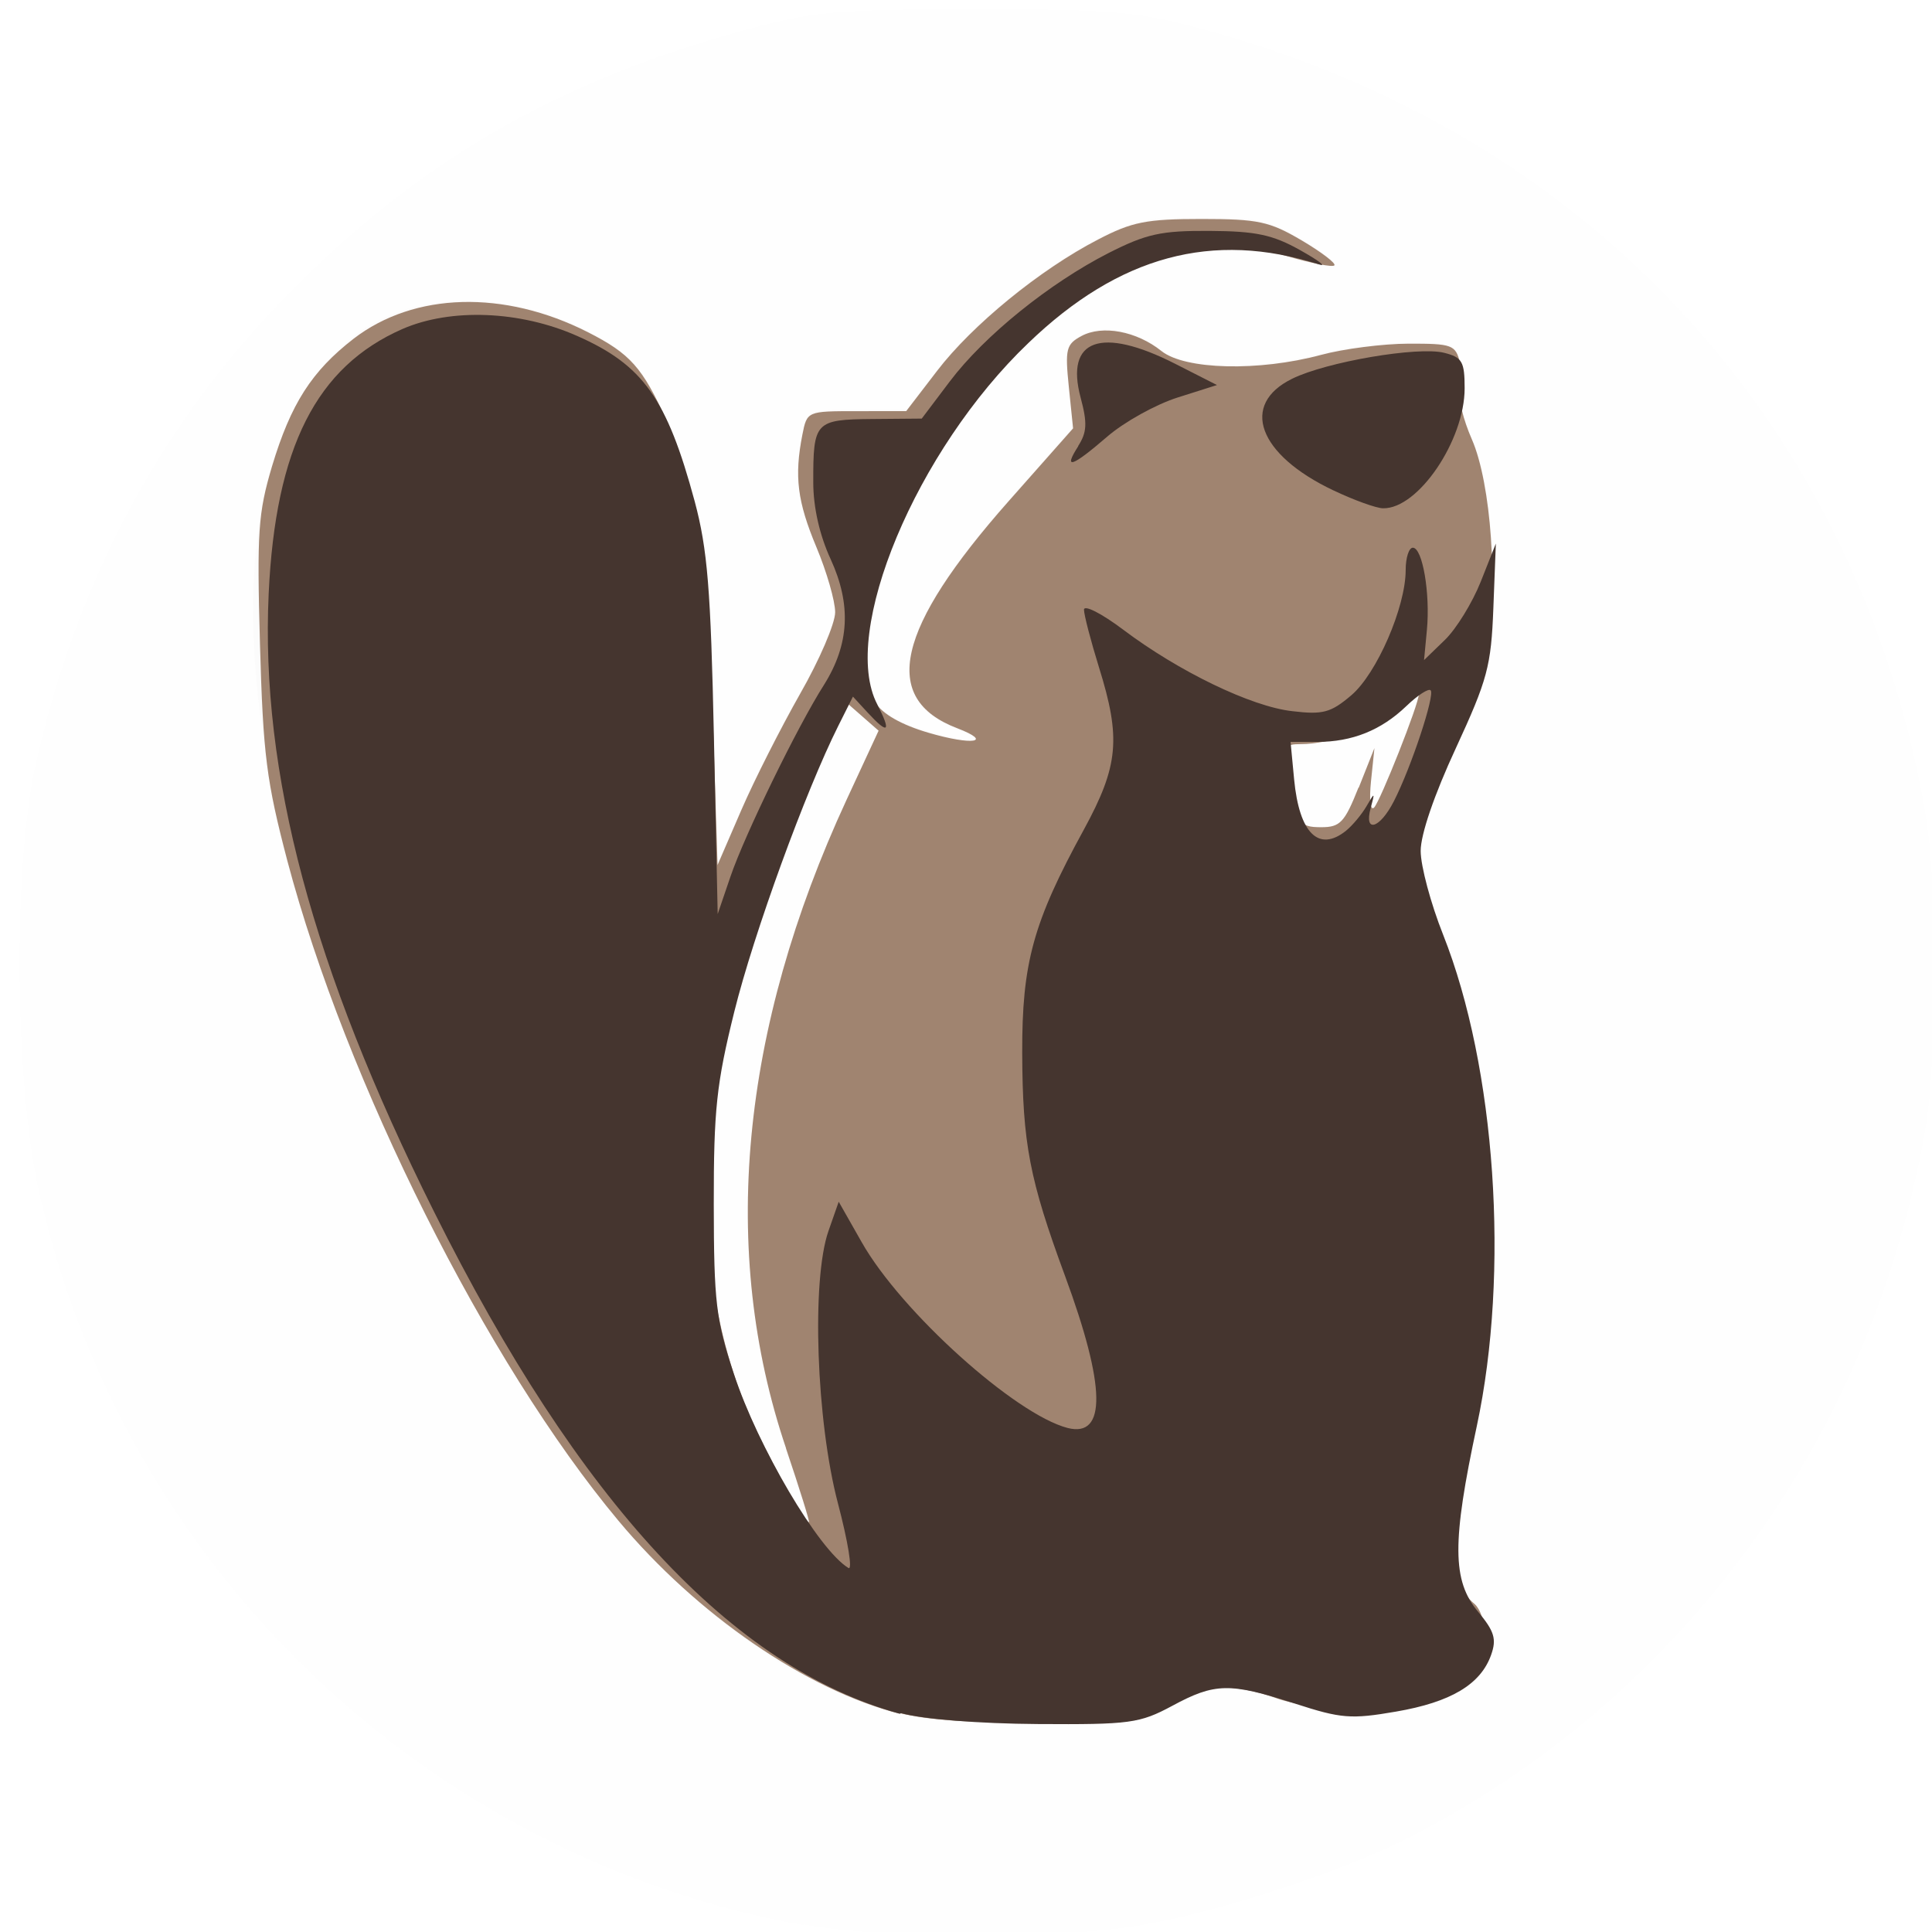
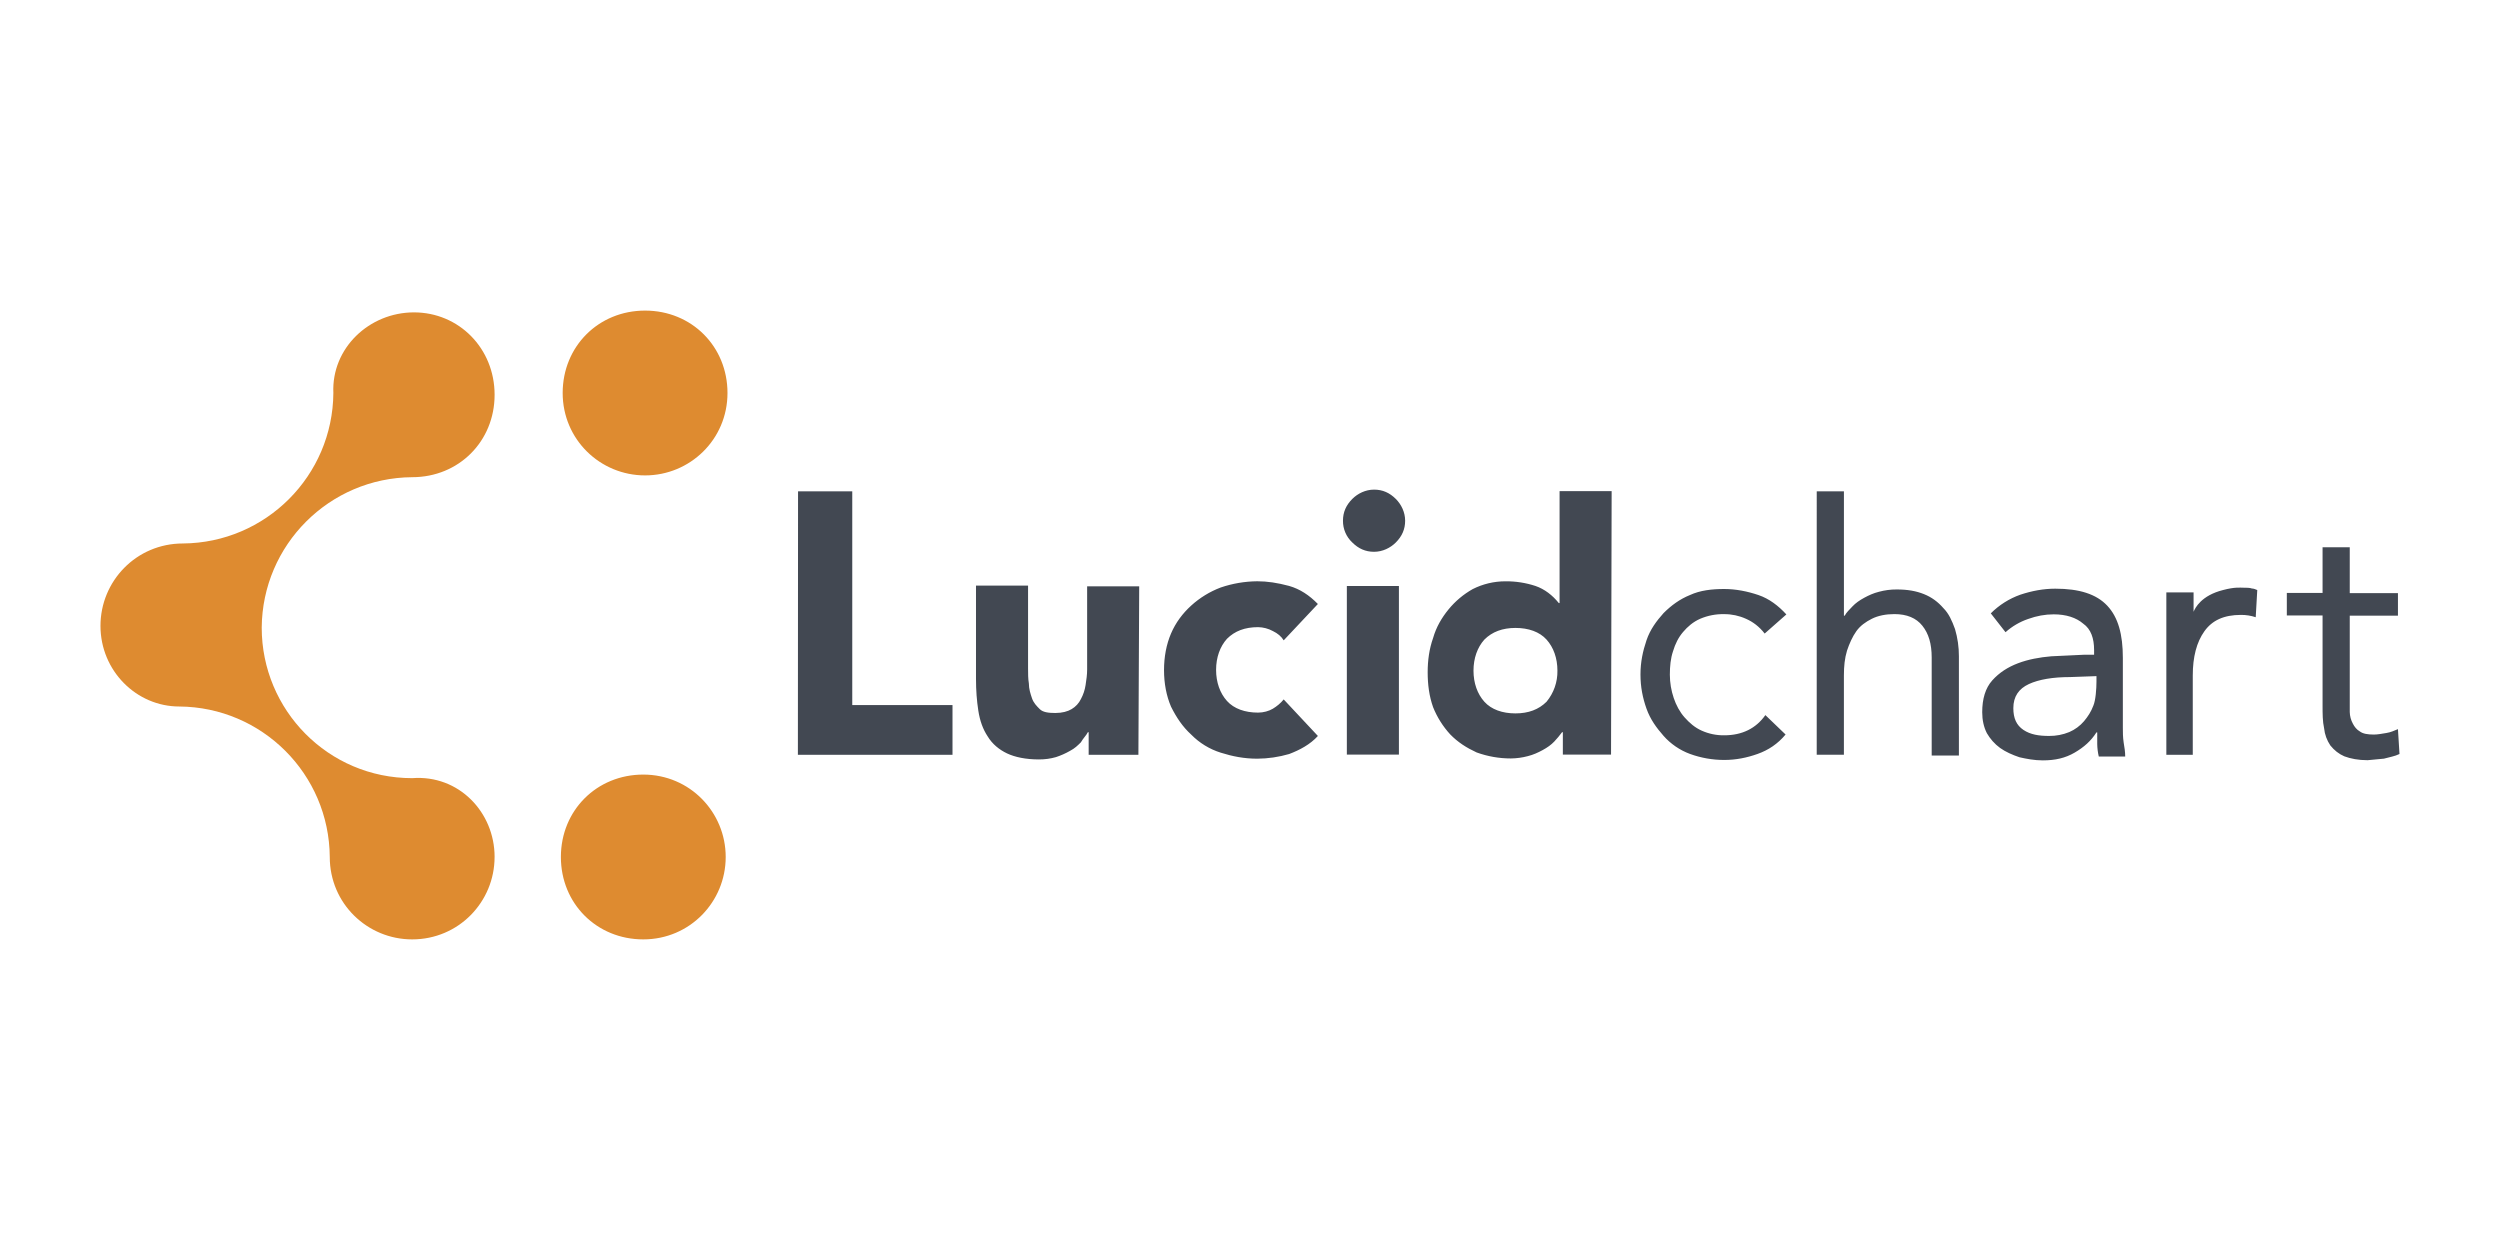
- <svg xmlns="http://www.w3.org/2000/svg" width="256" height="256" version="1.1" viewBox="0 0 256 256">
-   <g transform="matrix(.992 0 0 1 2.17 1.08)">
-     <path d="m105 254c-50.4-9.09-90.9-47.7-102-97.3-3.21-14.1-3.46-42.7-.497-56.1 5.4-24.4 16.7-45.4 33.6-62.5 17.9-18.2 37.3-29.1 63.5-35.8 7.31-1.86 11.3-2.16 28.5-2.16s21.2.302 28.5 2.16c50.5 12.8 86.3 49.1 97.2 98.3 1.93 8.78 2.31 13.3 2.26 27.5-.045 14.7-.408 18.5-2.65 28.1-8.8 37.6-33.5 69.1-67.6 86.3-8.8 4.44-25 9.7-35.5 11.5-11.1 1.93-34.2 1.89-45.1-.068z" fill="#fefefe" />
-     <path d="m118 226c-22.7-5.68-42.9-26.6-62.6-64.7-28.1-54.4-31.7-104-8.67-119 7.89-4.88 19.4-4.7 29.6.443 5.66 2.86 7.27 4.66 10.5 11.7 3.97 8.67 5.52 18.6 6.19 39.6l.618 19.3 3.18-7.29c1.75-4.01 5.28-10.9 7.85-15.4 2.57-4.45 4.68-9.31 4.68-10.8 0-1.48-1.12-5.35-2.5-8.62-2.56-6.08-2.97-9.38-1.88-14.9.624-3.12.631-3.13 7.25-3.13l6.62-.004 4.13-5.34c4.66-6.04 13.7-13.4 21.5-17.4 4.52-2.34 6.45-2.72 13.8-2.72 7.58 0 9.08.319 13.4 2.84 2.66 1.56 4.62 3.05 4.36 3.31s-3.07-.286-6.26-1.21c-7.94-2.31-15.9-1.48-24 2.5-19.2 9.44-38.7 45-31.1 56.6 1.03 1.58 3.54 2.99 7.16 4.04 5.88 1.71 8.72 1.26 3.81-.608-10.3-3.91-8.17-13.2 6.9-30.1l8.59-9.63-.569-5.51c-.515-4.99-.357-5.63 1.68-6.72 2.8-1.5 7.37-.653 10.7 1.99 3.16 2.49 13 2.72 21.3.509 3.02-.812 8.3-1.48 11.7-1.49 5.82-.011 6.27.155 6.86 2.49.345 1.37.373 3.16.062 3.97-.311.81.378 3.6 1.53 6.21 2.59 5.86 3.56 19.7 1.91 27.3-.638 2.98-2.94 9.08-5.12 13.6-5.45 11.2-5.66 12.9-2.53 20.3 5.37 12.7 9.29 37 8.28 51.1-.299 4.15-1.74 13.4-3.21 20.5-2.8 13.7-2.58 18.5 1 21.5.822.683 1.5 2.68 1.5 4.44 0 3.72-2.8 6.71-7.9 8.41-4.78 1.6-15.1 1.42-20.1-.361-5.97-2.11-10.9-1.87-15 .723-3.08 1.95-5.05 2.24-16.5 2.46-8.83.166-14.9-.224-18.9-1.22zm-15.2-35.2c-8.89-26.1-6.13-55.4 8.09-85.9l4.28-9.16-4.58-3.98-4.01 8.66c-16.3 35.2-18.8 66.2-7.12 89.3 3.09 6.12 5.89 10.9 6.41 10.9.138 0-1.24-4.39-3.06-9.75zm76.5-87.5 2.1-5.25-.456 4.37c-.259 2.49-.08 4 .416 3.5.818-.818 5.97-13.7 5.97-15 0-.311-1.36.582-3.03 1.98-3.09 2.6-8.64 4.61-12.8 4.62-2.1.005-2.24.329-1.66 3.76 1.14 6.77 1.44 7.25 4.46 7.25 2.52 0 3.12-.629 4.97-5.25z" fill="#fcfbfb" />
-     <path d="m118 226c-22.7-5.68-42.9-26.6-62.6-64.7-21.5-41.7-28.9-80.3-20-104 6.4-17.1 23.5-23 41-14.2 5.66 2.86 7.27 4.66 10.5 11.7 3.97 8.67 5.52 18.6 6.19 39.6l.618 19.3 3.18-7.29c1.75-4.01 5.28-10.9 7.85-15.4 2.57-4.45 4.68-9.31 4.68-10.8 0-1.48-1.12-5.35-2.5-8.62-2.56-6.08-2.97-9.38-1.88-14.9.624-3.12.631-3.13 7.25-3.13l6.62-.004 4.13-5.34c4.66-6.04 13.7-13.4 21.5-17.4 4.52-2.34 6.45-2.72 13.8-2.72 7.58 0 9.08.319 13.4 2.84 2.66 1.56 4.62 3.05 4.36 3.31s-3.07-.286-6.26-1.21c-7.94-2.31-15.9-1.48-24 2.5-19.2 9.44-38.7 45-31.1 56.6 1.03 1.58 3.54 2.99 7.16 4.04 5.88 1.71 8.72 1.26 3.81-.608-10.3-3.91-8.17-13.2 6.9-30.1l8.59-9.63-.569-5.51c-.515-4.99-.357-5.63 1.68-6.72 2.8-1.5 7.37-.653 10.7 1.99 3.16 2.49 13 2.72 21.3.509 3.02-.812 8.3-1.48 11.7-1.49 5.82-.011 6.27.155 6.86 2.49.345 1.37.373 3.16.062 3.97-.311.81.378 3.6 1.53 6.21 2.59 5.86 3.56 19.7 1.91 27.3-.638 2.98-2.94 9.08-5.12 13.6-5.45 11.2-5.66 12.9-2.53 20.3 5.37 12.7 9.29 37 8.28 51.1-.299 4.15-1.74 13.4-3.21 20.5-2.8 13.7-2.58 18.5 1 21.5.822.683 1.5 2.68 1.5 4.44 0 3.72-2.8 6.71-7.9 8.41-4.78 1.6-15.1 1.42-20.1-.361-5.97-2.11-10.9-1.87-15 .723-3.08 1.95-5.05 2.24-16.5 2.46-8.83.166-14.9-.224-18.9-1.22zm-15.2-35.2c-8.89-26.1-6.13-55.4 8.09-85.9l4.28-9.16-4.58-3.98-4.01 8.66c-16.3 35.2-18.8 66.2-7.12 89.3 3.09 6.12 5.89 10.9 6.41 10.9.138 0-1.24-4.39-3.06-9.75zm76.5-87.5 2.1-5.25-.456 4.37c-.259 2.49-.08 4 .416 3.5.818-.818 5.97-13.7 5.97-15 0-.311-1.36.582-3.03 1.98-3.09 2.6-8.64 4.61-12.8 4.62-2.1.005-2.24.329-1.66 3.76 1.14 6.77 1.44 7.25 4.46 7.25 2.52 0 3.12-.629 4.97-5.25z" fill="#fbfbfb" />
-     <path d="m118 226c-12.4-3.11-27.1-13.1-37.6-25.6-17.6-20.9-36.4-58.2-44.2-87.4-2.8-10.6-3.24-14-3.66-28.7-.421-14.9-.247-17.4 1.61-23.6 2.52-8.31 5.31-12.6 10.9-16.9 8.09-6.17 20.1-6.5 31.3-.859 5.66 2.86 7.27 4.66 10.5 11.7 3.97 8.67 5.52 18.6 6.19 39.6l.618 19.3 3.18-7.29c1.75-4.01 5.28-10.9 7.85-15.4 2.57-4.45 4.68-9.31 4.68-10.8 0-1.48-1.12-5.35-2.5-8.62-2.56-6.08-2.97-9.38-1.88-14.9.624-3.12.631-3.13 7.25-3.13l6.62-.004 4.13-5.34c4.66-6.04 13.7-13.4 21.5-17.4 4.52-2.34 6.45-2.72 13.8-2.72 7.58 0 9.08.319 13.4 2.84 2.66 1.56 4.62 3.05 4.36 3.31s-3.07-.286-6.26-1.21c-7.94-2.31-15.9-1.48-24 2.5-19.2 9.44-38.7 45-31.1 56.6 1.03 1.58 3.54 2.99 7.16 4.04 5.88 1.71 8.72 1.26 3.81-.608-10.3-3.91-8.17-13.2 6.9-30.1l8.59-9.63-.569-5.51c-.515-4.99-.357-5.63 1.68-6.72 2.8-1.5 7.37-.653 10.7 1.99 3.16 2.49 13 2.72 21.3.509 3.02-.812 8.3-1.48 11.7-1.49 5.82-.011 6.27.155 6.86 2.49.345 1.37.373 3.16.062 3.97-.311.81.378 3.6 1.53 6.21 2.59 5.86 3.56 19.7 1.91 27.3-.638 2.98-2.94 9.08-5.12 13.6-5.45 11.2-5.66 12.9-2.53 20.3 5.37 12.7 9.29 37 8.28 51.1-.299 4.15-1.74 13.4-3.21 20.5-2.8 13.7-2.58 18.5 1 21.5.822.683 1.5 2.68 1.5 4.44 0 3.72-2.8 6.71-7.9 8.41-4.78 1.6-15.1 1.42-20.1-.361-5.97-2.11-10.9-1.87-15 .723-3.08 1.95-5.05 2.24-16.5 2.46-8.83.166-14.9-.224-18.9-1.22zm-15.2-35.2c-8.89-26.1-6.13-55.4 8.09-85.9l4.28-9.16-4.58-3.98-4.01 8.66c-16.3 35.2-18.8 66.2-7.12 89.3 3.09 6.12 5.89 10.9 6.41 10.9.138 0-1.24-4.39-3.06-9.75zm76.5-87.5 2.1-5.25-.456 4.37c-.259 2.49-.08 4 .416 3.5.818-.818 5.97-13.7 5.97-15 0-.311-1.36.582-3.03 1.98-3.09 2.6-8.64 4.61-12.8 4.62-2.1.005-2.24.329-1.66 3.76 1.14 6.77 1.44 7.25 4.46 7.25 2.52 0 3.12-.629 4.97-5.25z" fill="#a08470" />
-     <path d="m118 226c-22.4-6.14-42.9-28.1-62.2-66.5-16.3-32.4-23.2-58.2-22.1-81.9.906-19.4 6.38-30.1 17.9-35.1 6.46-2.78 15.7-2.41 23.3.932 8.83 3.86 12 8.32 15.7 21.9 1.72 6.37 2.15 11.7 2.57 31.2l.507 23.5 1.72-5c1.89-5.48 8.9-19.8 12.5-25.4 3.37-5.34 3.65-10.6.876-16.6-1.48-3.18-2.33-6.88-2.33-10.2-.015-8.04.248-8.32 7.85-8.39l6.64-.057 3.76-4.94c4.62-6.06 13.3-13 21.2-17 5.05-2.54 7.02-2.97 13.5-2.93 6.19.037 8.42.508 12.1 2.56 2.48 1.38 3.6 2.23 2.5 1.88-14.2-4.48-26.7-1.15-38.8 10.4-15 14.2-25.2 38.4-20.2 47.9 1.91 3.7 1.48 4.06-1.29 1.08l-1.96-2.11-1.95 3.86c-4.36 8.62-11.3 27.5-13.9 37.9-2.38 9.52-2.75 13-2.74 25.5.018 13 .295 15.3 2.69 22.5 3.21 9.64 11.3 23.3 15.3 25.7.571.347-.059-3.5-1.4-8.55-2.9-10.9-3.56-29.6-1.27-36.1l1.37-3.88 3.08 5.38c5.27 9.22 20.5 22.8 27.5 24.6 5.22 1.31 5.1-5.51-.369-20.2-4.72-12.7-5.66-17.5-5.7-29.5-.036-11.9 1.45-17.3 8.24-29.6 4.64-8.45 4.97-12.1 2.01-21.5-1.09-3.49-1.99-6.92-2-7.62-.007-.705 2.35.483 5.24 2.64 7.38 5.52 17.1 10.2 22.6 10.8 4.08.483 5.12.205 7.86-2.1 3.41-2.87 7.27-11.7 7.27-16.6 0-1.63.43-2.96.955-2.96 1.3 0 2.34 6.08 1.88 10.9l-.381 3.99 2.77-2.66c1.53-1.46 3.68-4.94 4.8-7.72l2.02-5.06-.331 8.53c-.299 7.72-.777 9.48-5.02 18.6-2.87 6.14-4.69 11.4-4.69 13.6 0 1.99 1.35 6.99 3 11.1 7.03 17.6 8.9 44.7 4.5 65.1-3.33 15.4-3.29 20.5.162 24.6 2.18 2.59 2.5 3.63 1.75 5.72-1.39 3.91-5.37 6.27-12.7 7.52-6.01 1.03-7.34.926-13.5-1.06-8.69-2.8-10.7-2.76-16.4.299-4.36 2.32-5.64 2.49-18 2.41-7.8-.052-15.3-.649-18.2-1.44zm59.6-117c.862-.688 2.09-2.15 2.74-3.25 1.11-1.9 1.14-1.89.557.25-.92 3.36 1.22 2.74 3.1-.913 2.31-4.47 5.52-14.1 4.91-14.7-.282-.282-1.75.663-3.25 2.1-3.36 3.2-7.23 4.74-11.9 4.74h-3.56l.477 4.97c.688 7.16 3.3 9.7 6.96 6.78zm-1.68-45.1c-10.1-4.75-12.5-11.4-5.5-14.8 4.57-2.23 16.8-4.31 20.3-3.43 2.4.603 2.73 1.16 2.73 4.7 0 6.88-6.2 16-10.9 15.9-.888-.005-3.87-1.07-6.62-2.37zm-34.1-5.87c1.18-1.82 1.25-3.04.337-6.42-2.09-7.75 2.72-9.47 12.6-4.5l5.61 2.83-5.28 1.66c-2.9.915-7.12 3.24-9.37 5.17-4.74 4.06-5.94 4.45-3.87 1.26z" fill="#45352f" />
+ <svg xmlns="http://www.w3.org/2000/svg" height="60" width="120">
+   <g transform="matrix(.96383 0 0 .96383 1.3309 1.0852)">
+     <path d="M86.502 30.426c-.27-.348-.58-.58-.93-.735a2.6 2.6 0 0 0-1.084-.232 2.89 2.89 0 0 0-1.2.232c-.35.155-.62.387-.85.658s-.387.58-.503.967c-.116.348-.155.735-.155 1.16a3.64 3.64 0 0 0 .193 1.16c.116.347.3.697.542.967s.503.503.85.658a2.64 2.64 0 0 0 1.122.232c.9 0 1.587-.348 2.05-1.006l1.006.967c-.387.464-.85.774-1.393.967s-1.084.3-1.664.3a4.98 4.98 0 0 1-1.703-.3c-.503-.184-.967-.503-1.316-.9s-.658-.813-.85-1.354-.3-1.084-.3-1.703.116-1.16.3-1.703.503-.967.85-1.354c.387-.387.813-.697 1.316-.9.503-.232 1.084-.3 1.703-.3.58 0 1.16.116 1.703.3s1.006.542 1.393.967zm2.593-7.082h1.354v6.192h.04c.077-.155.232-.3.387-.464s.348-.3.58-.426.464-.232.735-.3a3.3 3.3 0 0 1 .89-.116c.542 0 .967.077 1.354.232s.697.387.967.697c.27.27.426.62.58 1.045a4.76 4.76 0 0 1 .193 1.354V36.5H94.82v-4.876c0-.697-.155-1.2-.464-1.587s-.774-.58-1.393-.58c-.426 0-.813.077-1.122.232s-.58.348-.774.62-.348.62-.464.967c-.116.387-.155.774-.155 1.238v3.947h-1.354zm28.945 6.192h-2.4v4.798a1.27 1.27 0 0 0 .155.58c.078.154.193.3.348.387.155.116.387.155.697.155.193 0 .387-.04.62-.077s.387-.116.58-.193l.077 1.238c-.232.116-.503.155-.774.232l-.813.077c-.464 0-.85-.077-1.16-.193-.27-.116-.503-.3-.697-.542a1.86 1.86 0 0 1-.31-.851c-.077-.348-.077-.735-.077-1.122v-4.5h-1.78v-1.122h1.78V26.13h1.354v2.283h2.4zm-79.677-6.192h2.7v10.642h4.992v2.477h-7.7zm16.95 13.12h-2.477V35.34h-.04c-.077.155-.232.3-.348.503-.155.155-.3.3-.542.426a3.8 3.8 0 0 1-.697.31c-.27.077-.542.116-.85.116-.658 0-1.2-.116-1.587-.3s-.735-.464-.967-.85c-.232-.348-.387-.774-.464-1.277s-.116-1.006-.116-1.587v-4.644h2.593v4.14c0 .232 0 .503.04.735 0 .27.077.503.155.735s.232.387.387.542.426.193.774.193.62-.077.813-.193a1.17 1.17 0 0 0 .464-.503 2.13 2.13 0 0 0 .232-.697c.04-.27.077-.503.077-.774v-4.14h2.593zm7.236-5.7c-.116-.193-.3-.348-.542-.464a1.6 1.6 0 0 0-.735-.193c-.658 0-1.16.193-1.548.58-.348.387-.542.93-.542 1.548s.193 1.16.542 1.548.9.58 1.548.58c.27 0 .542-.077.735-.193s.387-.27.542-.464l1.703 1.82c-.387.426-.9.697-1.432.9a5.83 5.83 0 0 1-1.587.232c-.658 0-1.238-.116-1.82-.3a3.54 3.54 0 0 1-1.47-.9c-.426-.387-.735-.85-1.006-1.393-.232-.542-.348-1.16-.348-1.82s.116-1.277.348-1.82.58-1.006 1.006-1.393.93-.697 1.47-.9a5.79 5.79 0 0 1 1.819-.31c.503 0 1.006.077 1.587.232.542.155 1.006.464 1.432.9zm2.952-5.958c0-.426.155-.774.464-1.084.27-.27.658-.464 1.084-.464s.774.155 1.084.464c.27.27.464.658.464 1.084s-.155.774-.464 1.084c-.27.27-.658.464-1.084.464s-.774-.155-1.084-.464a1.46 1.46 0 0 1-.464-1.084zm.193 3.25h2.593v8.397h-2.593zm13.157 8.398h-2.4V35.34h-.04a5.03 5.03 0 0 1-.387.464c-.155.164-.348.3-.58.426s-.464.232-.735.3a3.4 3.4 0 0 1-.85.116 4.98 4.98 0 0 1-1.703-.3c-.503-.232-.93-.503-1.316-.9a4.46 4.46 0 0 1-.851-1.354c-.193-.542-.27-1.122-.27-1.74 0-.58.077-1.16.27-1.703.155-.542.426-1.006.774-1.432a4.25 4.25 0 0 1 1.2-1.006 3.6 3.6 0 0 1 1.625-.387 4.64 4.64 0 0 1 1.5.232c.455.155.85.464 1.16.85h.04v-5.572h2.593zm-2.67-4.18c0-.62-.193-1.16-.542-1.548s-.9-.58-1.548-.58-1.16.193-1.548.58c-.348.387-.542.93-.542 1.548s.193 1.16.542 1.548.9.58 1.548.58 1.16-.193 1.548-.58a2.36 2.36 0 0 0 .542-1.548zm21.582-2.854a3.95 3.95 0 0 1 1.47-.929c.58-.193 1.16-.3 1.74-.3 1.2 0 2.05.27 2.593.85s.774 1.432.774 2.593v3.483c0 .232 0 .464.04.735.04.232.077.464.077.697h-1.316a2.92 2.92 0 0 1-.077-.62v-.58h-.04c-.27.426-.62.735-1.084 1.006s-.967.387-1.587.387c-.426 0-.813-.077-1.16-.155-.348-.116-.697-.27-.967-.464s-.503-.464-.658-.735c-.155-.3-.232-.658-.232-1.045 0-.658.155-1.2.503-1.587s.774-.658 1.277-.85 1.084-.3 1.664-.348l1.625-.077h.503v-.232c0-.58-.155-1.045-.542-1.316-.348-.3-.85-.464-1.47-.464-.426 0-.85.077-1.277.232a3.28 3.28 0 0 0-1.122.658zm3.947 3.173c-.85 0-1.548.116-2.05.348s-.774.62-.774 1.2c0 .503.155.85.503 1.084s.774.3 1.277.3a2.59 2.59 0 0 0 1.006-.193 2.02 2.02 0 0 0 .735-.542c.193-.232.348-.464.464-.774.116-.27.155-.85.155-1.2v-.27zm4.798-4.218h1.354v.967c.077-.193.387-.813 1.47-1.084.58-.155.85-.116 1.006-.116.116 0 .348 0 .426.04.077 0 .193.04.27.077l-.077 1.354a2.26 2.26 0 0 0-.735-.116c-.85 0-1.432.27-1.82.813s-.58 1.277-.58 2.206v3.947h-1.316v-8.088z" fill="#424852" />
+     <path d="M34.76 41.553c0-2.23-1.784-4.104-4.104-4.104s-4.104 1.784-4.104 4.104 1.784 4.104 4.104 4.104 4.104-1.873 4.104-4.104zM30.745 22.55c-2.23 0-4.104-1.784-4.104-4.104s1.784-4.104 4.104-4.104 4.104 1.784 4.104 4.104-1.873 4.104-4.104 4.104zM23.25 41.553c0 2.23-1.784 4.104-4.104 4.104-2.23 0-4.104-1.784-4.104-4.104a7.55 7.55 0 0 0-7.494-7.494c-2.14 0-3.925-1.784-3.925-4.015s1.784-4.104 4.104-4.104a7.55 7.55 0 0 0 7.494-7.494c-.1-2.23 1.784-4.015 4.015-4.015s4.015 1.784 4.015 4.104-1.784 4.104-4.104 4.104a7.55 7.55 0 0 0-7.494 7.494c0 4.094 3.3 7.494 7.494 7.494 2.32-.178 4.104 1.695 4.104 3.925z" fill="#de8b30" />
  </g>
</svg>
